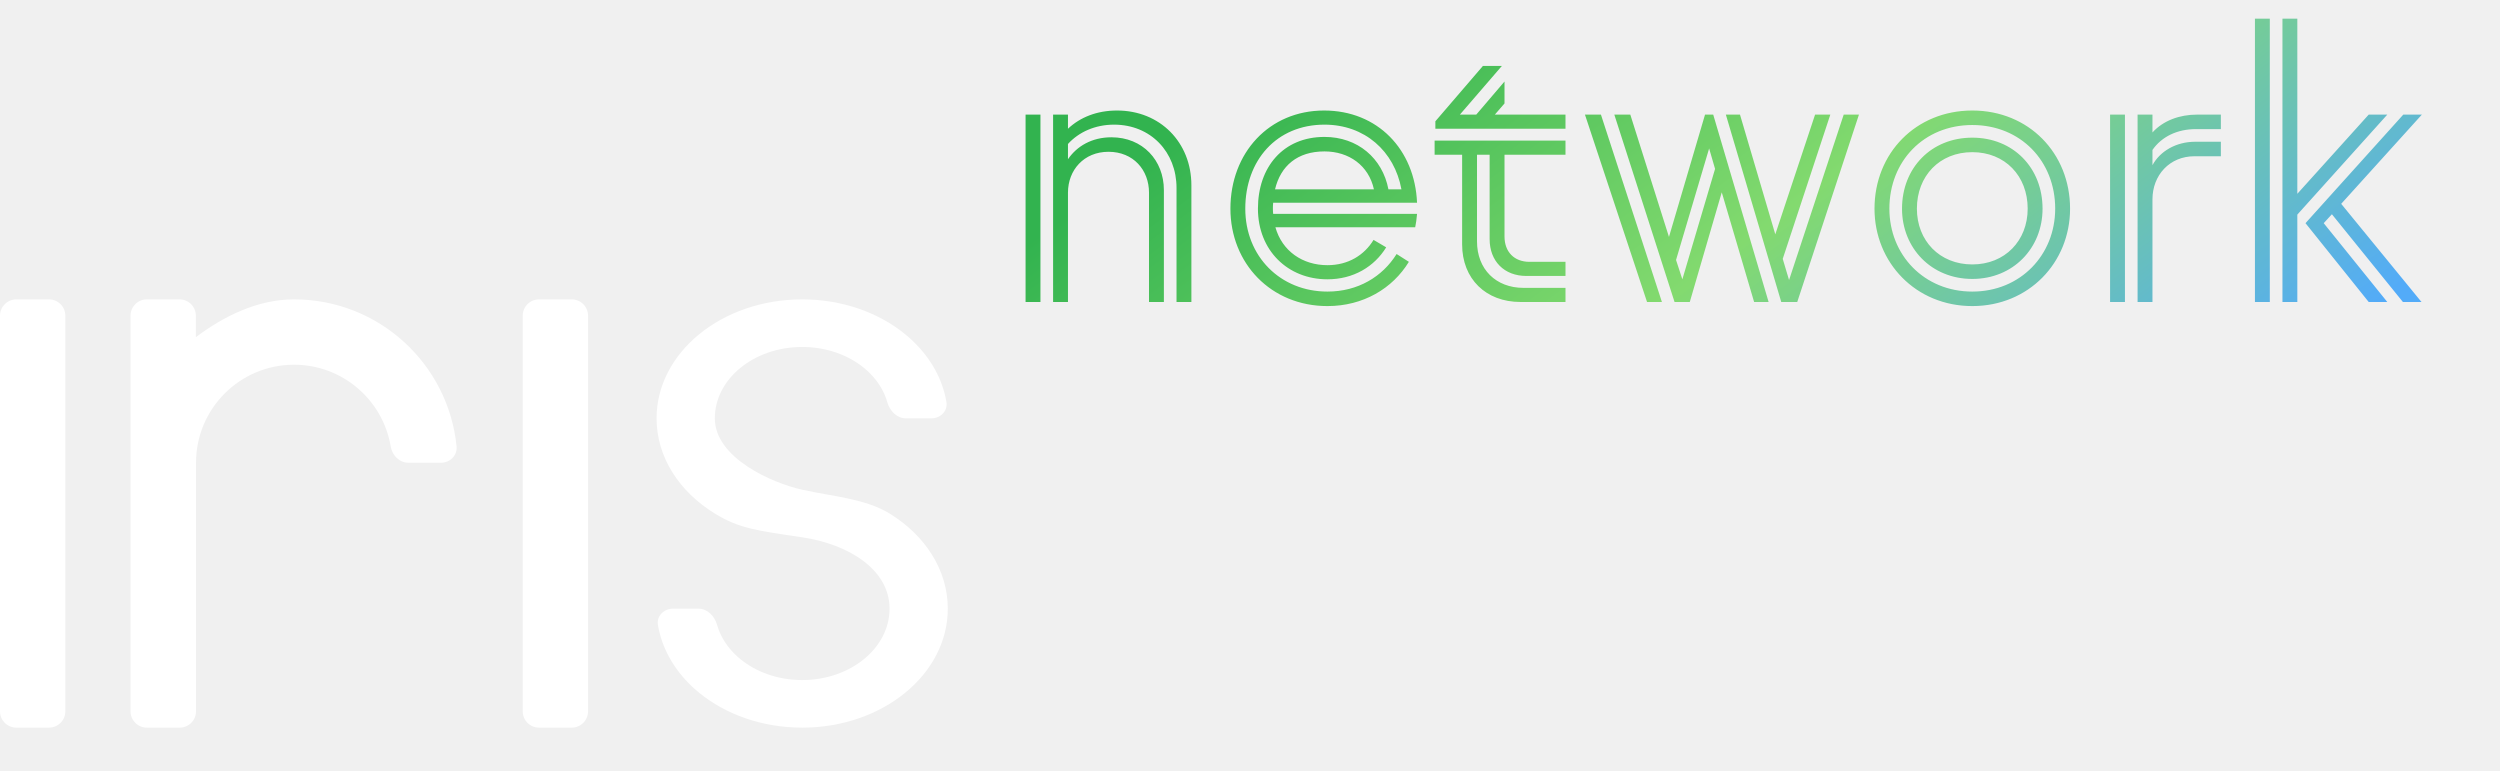
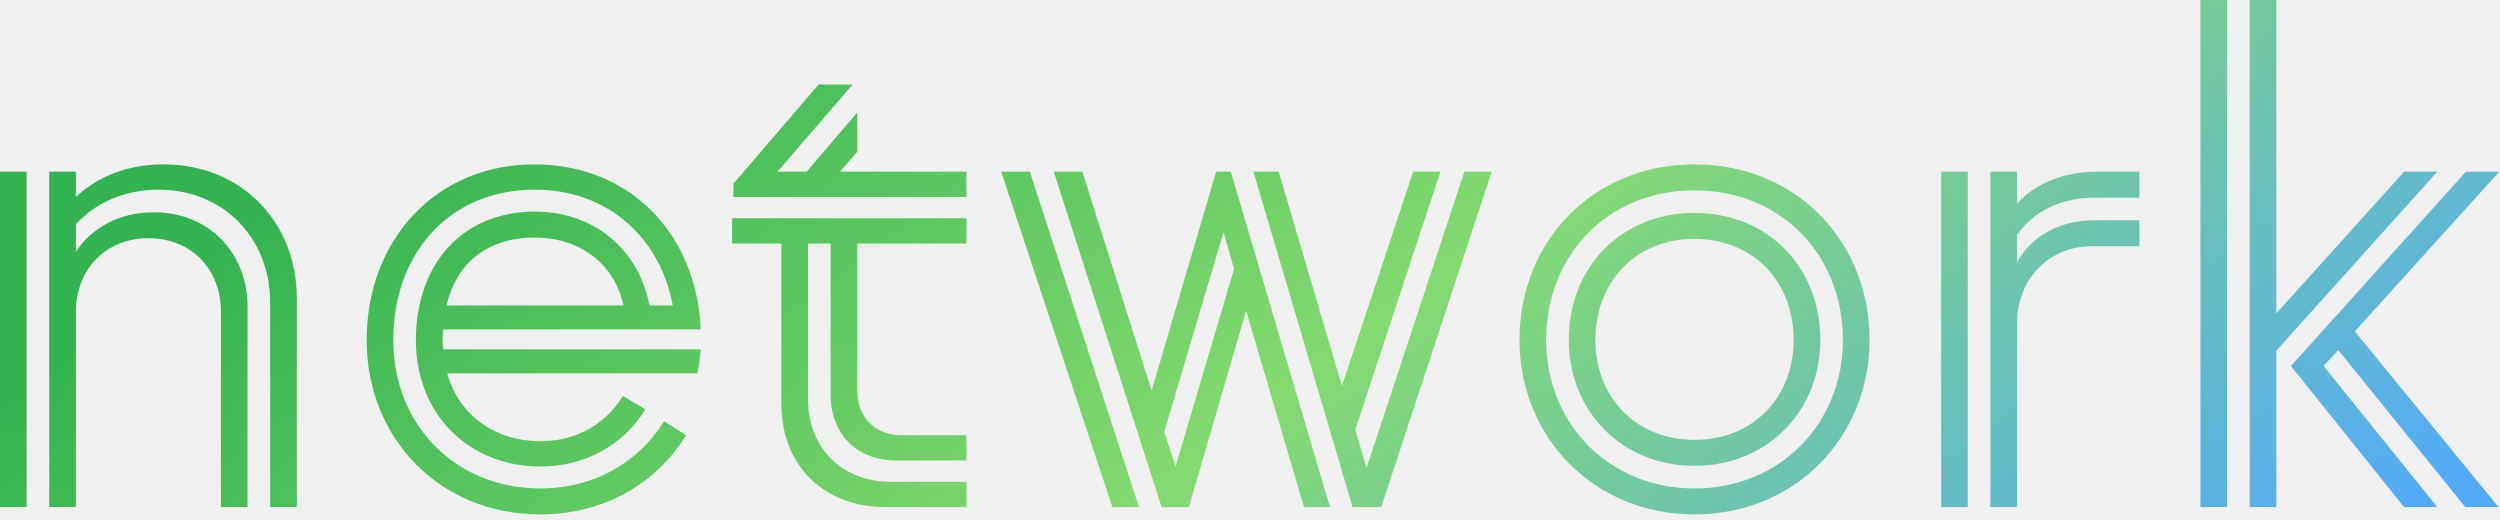
- <svg xmlns="http://www.w3.org/2000/svg" width="318" height="98" viewBox="0 0 318 98" fill="none">
-   <g clip-path="url(#clip0_1668_195)">
-     <path d="M0 40.159C0 39.012 0.93 38.081 2.078 38.081H6.233C7.381 38.081 8.311 39.012 8.311 40.159V90.478C8.311 91.625 7.381 92.556 6.233 92.556H2.078C0.93 92.556 0 91.625 0 90.478V40.159Z" fill="white" />
-     <path d="M66.489 40.159C66.489 39.012 67.42 38.081 68.567 38.081H72.723C73.87 38.081 74.801 39.012 74.801 40.159V90.478C74.801 91.625 73.87 92.556 72.723 92.556H68.567C67.42 92.556 66.489 91.625 66.489 90.478V40.159Z" fill="white" />
-     <path d="M22.837 38.081H18.681C17.533 38.081 16.603 39.012 16.603 40.159V90.478C16.603 91.625 17.533 92.556 18.681 92.556H18.7H22.837H22.856C24.003 92.556 24.934 91.625 24.934 90.478V58.859C24.934 51.974 30.515 46.393 37.4 46.393C43.581 46.393 48.711 50.89 49.696 56.79C49.885 57.922 50.797 58.859 51.945 58.859H56.1C57.248 58.859 58.189 57.926 58.076 56.785C57.035 46.283 48.175 38.081 37.4 38.081C32.714 38.081 28.39 40.272 24.914 42.889V40.159C24.914 39.012 23.984 38.081 22.837 38.081Z" fill="white" />
-     <path d="M102.038 44.134C95.9 44.134 90.925 48.199 90.925 53.213C90.925 58.227 98.156 61.428 102.038 62.292C105.919 63.157 110.056 63.418 113.152 65.319C117.65 68.079 120.559 72.474 120.559 77.424C120.559 85.781 112.267 92.556 102.038 92.556C96.923 92.556 92.293 90.862 88.941 88.124C86.421 86.065 84.623 83.415 83.887 80.45C83.808 80.134 83.742 79.815 83.688 79.492C83.499 78.361 84.447 77.424 85.594 77.424H88.847C89.995 77.424 90.897 78.371 91.21 79.475C91.304 79.808 91.42 80.133 91.557 80.45C92.115 81.74 93.02 82.896 94.18 83.844C96.191 85.487 98.969 86.503 102.038 86.503C108.175 86.503 113.15 82.438 113.15 77.424C113.15 72.41 107.886 69.21 102.038 68.345C96.189 67.48 94.019 67.219 90.923 65.319C86.425 62.558 83.516 58.163 83.516 53.213C83.516 44.856 91.809 38.081 102.038 38.081C107.152 38.081 111.782 39.775 115.134 42.514C117.654 44.573 119.452 47.222 120.188 50.187C120.267 50.503 120.333 50.822 120.387 51.145C120.577 52.277 119.628 53.213 118.481 53.213H115.228C114.081 53.213 113.178 52.266 112.865 51.162C112.771 50.829 112.655 50.504 112.518 50.187C111.96 48.897 111.055 47.741 109.895 46.793C107.884 45.15 105.106 44.134 102.038 44.134Z" fill="white" />
-     <path d="M142.087 14.058C147.573 14.058 151.545 18.125 151.545 23.563V38.413H149.654V23.894C149.654 19.355 146.391 15.855 141.709 15.855C139.297 15.855 137.216 16.801 135.845 18.314V20.253C136.98 18.598 138.871 17.463 141.378 17.463C145.35 17.463 148.046 20.395 148.046 24.178V38.413H146.154V24.509C146.154 21.625 144.168 19.307 140.999 19.307C137.878 19.307 135.845 21.625 135.845 24.509V38.413H133.953V14.578H135.845V16.375C137.405 14.909 139.533 14.058 142.087 14.058ZM130.453 38.413V14.578H132.345V38.413H130.453ZM161.947 27.205H180.249C180.202 27.82 180.107 28.482 180.013 28.907H162.231C163.082 31.934 165.684 33.731 168.852 33.731C171.5 33.731 173.534 32.454 174.716 30.515L176.324 31.461C174.811 33.92 172.162 35.528 168.852 35.528C163.792 35.528 160.009 31.839 160.009 26.543C160.009 21.246 163.224 17.416 168.474 17.416C172.683 17.416 175.851 20.111 176.608 24.084H178.263C177.364 19.213 173.581 15.855 168.474 15.855C162.373 15.855 158.401 20.395 158.401 26.543C158.401 32.596 162.846 37.089 168.852 37.089C172.73 37.089 175.851 35.197 177.648 32.312L179.209 33.305C177.128 36.71 173.392 38.933 168.852 38.933C161.664 38.933 156.509 33.495 156.509 26.543C156.509 19.449 161.427 14.058 168.426 14.058C175.236 14.058 179.965 19.023 180.249 25.786H161.947C161.9 26.212 161.9 26.779 161.947 27.205ZM168.474 19.26C165.021 19.26 162.893 21.104 162.184 24.084H174.763C174.101 21.057 171.595 19.26 168.474 19.26ZM190.145 14.578H199.13V16.375H182.578V15.429L188.631 8.383H191.043L185.699 14.578H187.78L191.374 10.369V13.159L190.145 14.578ZM182.483 19.686V17.888H199.13V19.686H191.374V30.09C191.374 32.029 192.604 33.305 194.543 33.305H199.13V35.102H194.164C191.327 35.102 189.482 33.211 189.482 30.421V19.686H187.875V30.704C187.875 34.251 190.286 36.616 193.786 36.616H199.13V38.413H193.408C189.01 38.413 185.983 35.481 185.983 31.083V19.686H182.483ZM201.605 14.578H203.639L211.395 38.413H209.503L201.605 14.578ZM217.921 14.578L224.967 38.413H223.123L219.008 24.462L214.941 38.413H213.002L205.341 14.578H207.375L212.293 30.137L216.88 14.578H217.921ZM234.52 14.578H236.459L228.609 38.413H226.575L219.529 14.578H221.326L225.818 29.806L230.879 14.578H232.817L226.764 32.927L227.568 35.623L234.52 14.578ZM213.996 35.528L218.157 21.483L217.401 18.882L213.192 33.069L213.996 35.528ZM263.313 26.543C263.313 33.4 258.063 38.933 250.875 38.933C243.687 38.933 238.437 33.4 238.437 26.543C238.437 19.496 243.687 14.058 250.875 14.058C258.063 14.058 263.313 19.496 263.313 26.543ZM240.329 26.543C240.329 32.407 244.727 37.089 250.875 37.089C257.023 37.089 261.421 32.407 261.421 26.543C261.421 20.489 257.023 15.902 250.875 15.902C244.727 15.902 240.329 20.489 240.329 26.543ZM241.937 26.543C241.937 21.341 245.673 17.51 250.875 17.51C256.077 17.51 259.813 21.341 259.813 26.543C259.813 31.556 256.077 35.481 250.875 35.481C245.673 35.481 241.937 31.556 241.937 26.543ZM257.921 26.543C257.921 22.381 255.037 19.355 250.875 19.355C246.713 19.355 243.829 22.381 243.829 26.543C243.829 30.61 246.713 33.636 250.875 33.636C255.037 33.636 257.921 30.61 257.921 26.543ZM268.402 38.413V14.578H270.293V38.413H268.402ZM279.326 16.422C276.961 16.422 274.975 17.368 273.793 19.071V21.01C274.739 19.26 276.772 18.03 279.231 18.03H282.494V19.875H279.137C275.968 19.875 273.793 22.287 273.793 25.36V38.413H271.901V14.578H273.793V16.848C275.164 15.335 277.245 14.578 279.468 14.578H282.494V16.422H279.326ZM286.828 38.413V2.377H288.72V38.413H286.828ZM303.664 14.578L292.22 27.299V38.413H290.328V2.377H292.22V24.651L301.3 14.578H303.664ZM308.062 14.578L297.8 25.928L308.015 38.413H305.65L296.618 27.252L295.577 28.387L303.664 38.413H301.3L293.26 28.387L305.698 14.578H308.062Z" fill="url(#paint0_linear_1668_195)" />
-   </g>
+ <svg xmlns="http://www.w3.org/2000/svg" width="457" height="95" viewBox="0 0 457 95" fill="none">
+   <path d="M29.925 30.047C44.036 30.047 54.255 40.508 54.255 54.498V92.695H49.389V55.349C49.389 43.671 40.995 34.669 28.952 34.669C22.748 34.669 17.396 37.102 13.868 40.995V45.982C16.787 41.725 21.653 38.805 28.101 38.805C38.319 38.805 45.253 46.347 45.253 56.079V92.695H40.387V56.931C40.387 49.51 35.278 43.549 27.127 43.549C19.099 43.549 13.868 49.51 13.868 56.931V92.695H9.002V31.385H13.868V36.007C17.882 32.236 23.356 30.047 29.925 30.047ZM0 92.695V31.385H4.866V92.695H0ZM81.012 63.864H128.089C127.967 65.446 127.724 67.149 127.481 68.244H81.742C83.931 76.029 90.622 80.652 98.772 80.652C105.585 80.652 110.815 77.367 113.856 72.38L117.992 74.813C114.1 81.138 107.288 85.274 98.772 85.274C85.756 85.274 76.024 75.786 76.024 62.161C76.024 48.537 84.296 38.684 97.799 38.684C108.626 38.684 116.776 45.617 118.722 55.836H122.98C120.669 43.306 110.937 34.669 97.799 34.669C82.107 34.669 71.888 46.347 71.888 62.161C71.888 77.732 83.323 89.288 98.772 89.288C108.747 89.288 116.776 84.423 121.399 77.002L125.413 79.557C120.06 88.315 110.45 94.033 98.772 94.033C80.282 94.033 67.023 80.043 67.023 62.161C67.023 43.914 79.674 30.047 97.677 30.047C115.195 30.047 127.359 42.82 128.089 60.215H81.012C80.89 61.31 80.89 62.77 81.012 63.864ZM97.799 43.428C88.919 43.428 83.445 48.172 81.62 55.836H113.978C112.275 48.05 105.828 43.428 97.799 43.428ZM153.543 31.385H176.655V36.007H134.079V33.574L149.65 15.449H155.854L142.108 31.385H147.46L156.705 20.558V27.735L153.543 31.385ZM133.836 44.523V39.9H176.655V44.523H156.705V71.285C156.705 76.272 159.868 79.557 164.856 79.557H176.655V84.179H163.883C156.584 84.179 151.84 79.314 151.84 72.136V44.523H147.704V72.866C147.704 81.99 153.908 88.072 162.909 88.072H176.655V92.695H161.936C150.623 92.695 142.838 85.153 142.838 73.839V44.523H133.836ZM183.023 31.385H188.254L208.204 92.695H203.338L183.023 31.385ZM224.991 31.385L243.116 92.695H238.372L227.789 56.809L217.327 92.695H212.34L192.633 31.385H197.864L210.515 71.406L222.315 31.385H224.991ZM267.689 31.385H272.676L252.483 92.695H247.252L229.127 31.385H233.749L245.306 70.555L258.322 31.385H263.31L247.739 78.584L249.807 85.517L267.689 31.385ZM214.894 85.274L225.599 49.145L223.653 42.455L212.826 78.948L214.894 85.274ZM341.751 62.161C341.751 79.8 328.249 94.033 309.758 94.033C291.268 94.033 277.765 79.8 277.765 62.161C277.765 44.036 291.268 30.047 309.758 30.047C328.249 30.047 341.751 44.036 341.751 62.161ZM282.631 62.161C282.631 77.246 293.944 89.288 309.758 89.288C325.573 89.288 336.886 77.246 336.886 62.161C336.886 46.591 325.573 34.791 309.758 34.791C293.944 34.791 282.631 46.591 282.631 62.161ZM286.767 62.161C286.767 48.78 296.377 38.927 309.758 38.927C323.14 38.927 332.75 48.78 332.75 62.161C332.75 75.056 323.14 85.153 309.758 85.153C296.377 85.153 286.767 75.056 286.767 62.161ZM327.884 62.161C327.884 51.456 320.463 43.671 309.758 43.671C299.054 43.671 291.633 51.456 291.633 62.161C291.633 72.623 299.054 80.408 309.758 80.408C320.463 80.408 327.884 72.623 327.884 62.161ZM354.842 92.695V31.385H359.708V92.695H354.842ZM382.942 36.129C376.86 36.129 371.751 38.562 368.709 42.941V47.929C371.142 43.428 376.373 40.265 382.699 40.265H391.092V45.009H382.456C374.305 45.009 368.709 51.213 368.709 59.12V92.695H363.844V31.385H368.709V37.224C372.237 33.331 377.59 31.385 383.307 31.385H391.092V36.129H382.942ZM402.241 92.695V1.99757e-05H407.107V92.695H402.241ZM445.547 31.385L416.109 64.108V92.695H411.243V1.99757e-05H416.109V57.295L439.465 31.385H445.547ZM456.86 31.385L430.463 60.58L456.739 92.695H450.656L427.422 63.986L424.746 66.906L445.547 92.695H439.465L418.785 66.906L450.778 31.385H456.86Z" fill="url(#paint0_linear_2004_9)" />
  <defs>
-     <linearGradient id="paint0_linear_1668_195" x1="127.096" y1="33.639" x2="191.84" y2="120.768" gradientUnits="userSpaceOnUse">
+     <linearGradient id="paint0_linear_2004_9" x1="-8.637" y1="79.727" x2="159.18" y2="303.798" gradientUnits="userSpaceOnUse">
      <stop stop-color="#32B34F" />
      <stop offset="0.5" stop-color="#83DA6F" />
      <stop offset="1" stop-color="#53ABF8" />
    </linearGradient>
-     <clipPath id="clip0_1668_195">
-       <rect width="318" height="97.167" fill="white" />
-     </clipPath>
  </defs>
</svg>
